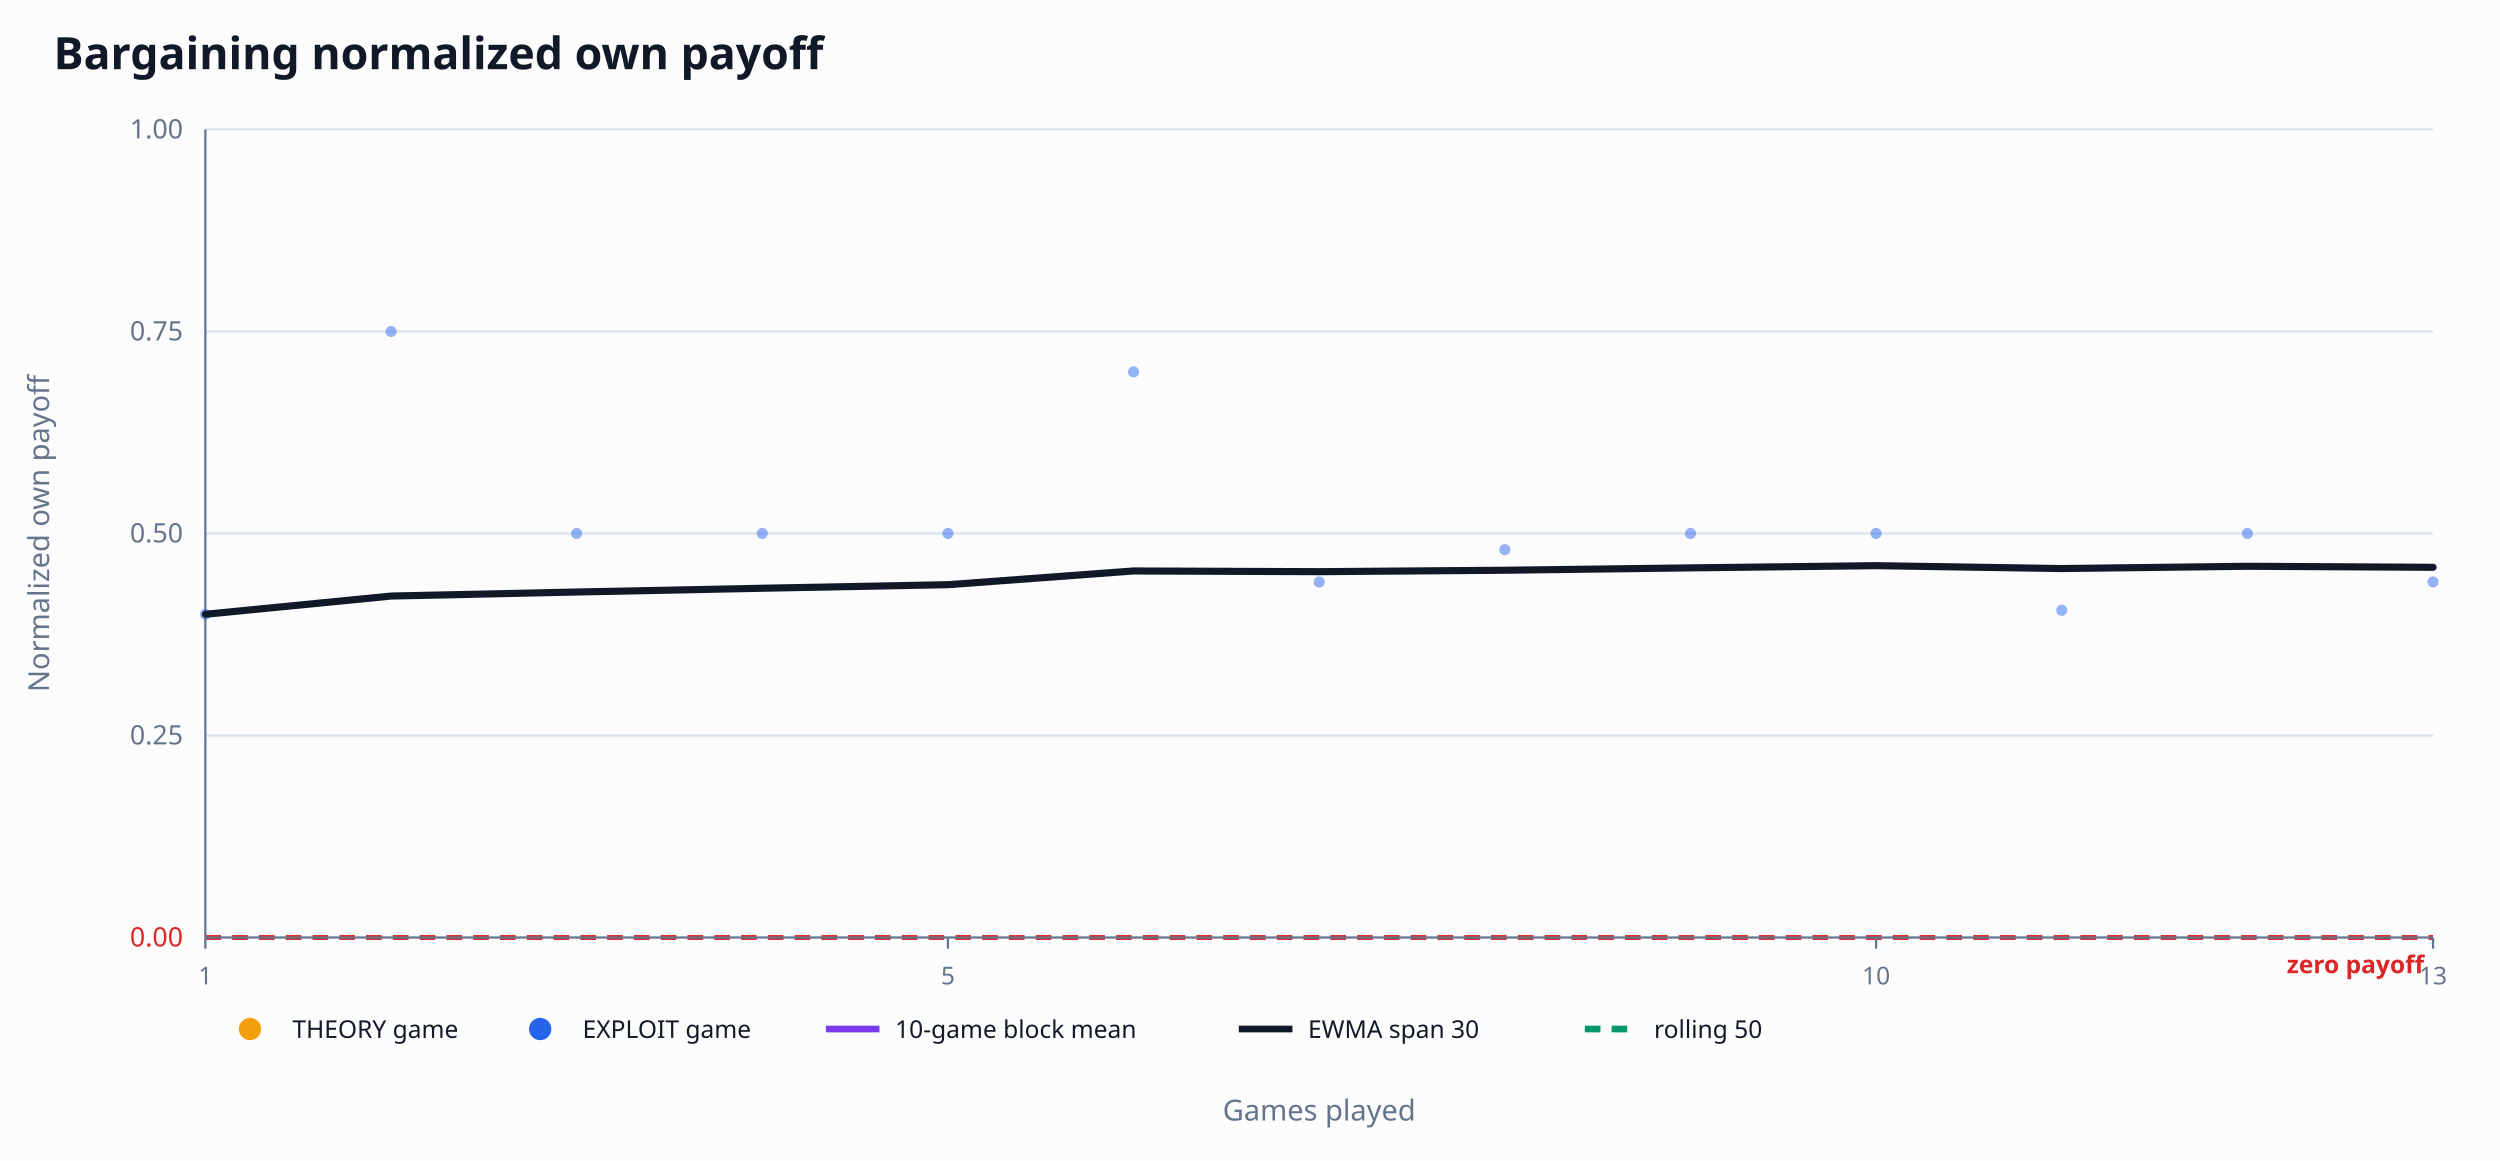
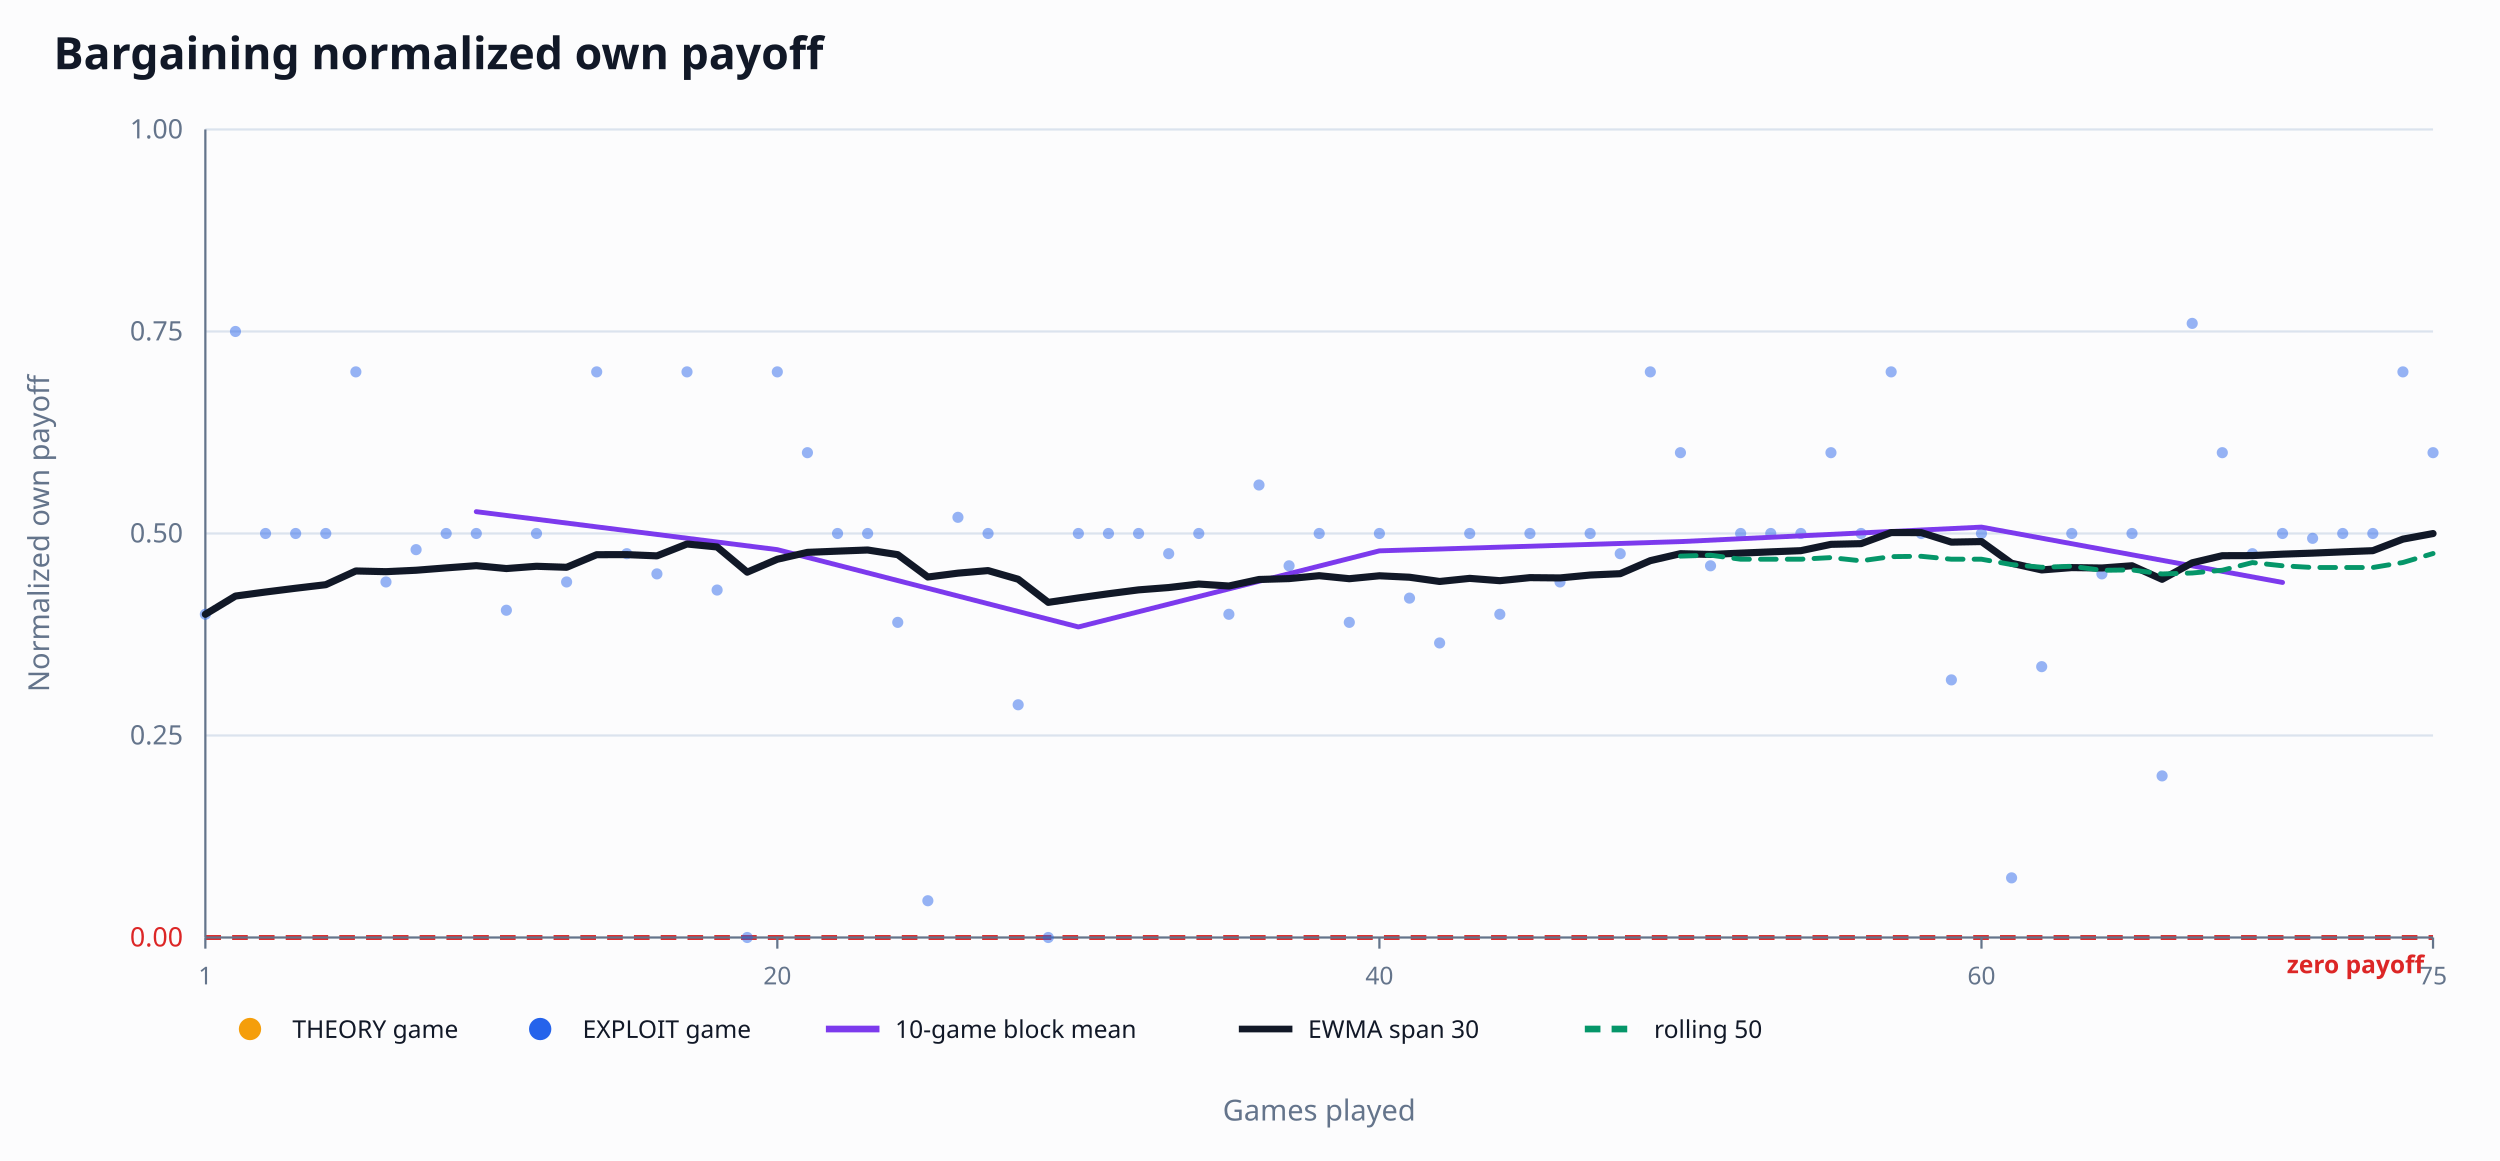
<svg xmlns="http://www.w3.org/2000/svg" width="1120" height="520" viewBox="0 0 1120 520">
  <rect width="100%" height="100%" fill="#fcfcfd" />
  <text x="24" y="31" font-family="system-ui,sans-serif" font-size="20" font-weight="700" fill="#111827">Bargaining normalized own payoff</text>
  <line x1="92" y1="420.00" x2="1090" y2="420.00" stroke="#dc2626" stroke-width="2.2" stroke-dasharray="7,5" />
  <text x="82" y="424.00" text-anchor="end" font-family="system-ui,sans-serif" font-size="12" fill="#dc2626">0.00</text>
  <line x1="92" y1="329.50" x2="1090" y2="329.50" stroke="#dbe3ee" stroke-width="1" />
  <text x="82" y="333.50" text-anchor="end" font-family="system-ui,sans-serif" font-size="12" fill="#64748b">0.25</text>
  <line x1="92" y1="239.00" x2="1090" y2="239.00" stroke="#dbe3ee" stroke-width="1" />
  <text x="82" y="243.00" text-anchor="end" font-family="system-ui,sans-serif" font-size="12" fill="#64748b">0.50</text>
  <line x1="92" y1="148.50" x2="1090" y2="148.50" stroke="#dbe3ee" stroke-width="1" />
  <text x="82" y="152.50" text-anchor="end" font-family="system-ui,sans-serif" font-size="12" fill="#64748b">0.75</text>
  <line x1="92" y1="58.00" x2="1090" y2="58.00" stroke="#dbe3ee" stroke-width="1" />
  <text x="82" y="62.00" text-anchor="end" font-family="system-ui,sans-serif" font-size="12" fill="#64748b">1.00</text>
  <line x1="92.00" y1="420" x2="92.00" y2="425" stroke="#64748b" />
  <text x="92.00" y="441" text-anchor="middle" font-family="system-ui,sans-serif" font-size="11" fill="#64748b">1</text>
-   <line x1="424.67" y1="420" x2="424.67" y2="425" stroke="#64748b" />
-   <text x="424.67" y="441" text-anchor="middle" font-family="system-ui,sans-serif" font-size="11" fill="#64748b">5</text>
-   <line x1="840.50" y1="420" x2="840.50" y2="425" stroke="#64748b" />
-   <text x="840.50" y="441" text-anchor="middle" font-family="system-ui,sans-serif" font-size="11" fill="#64748b">10</text>
+   <line x1="348.24" y1="420" x2="348.24" y2="425" stroke="#64748b" />
+   <text x="348.24" y="441" text-anchor="middle" font-family="system-ui,sans-serif" font-size="11" fill="#64748b">20</text>
+   <line x1="617.97" y1="420" x2="617.97" y2="425" stroke="#64748b" />
+   <text x="617.97" y="441" text-anchor="middle" font-family="system-ui,sans-serif" font-size="11" fill="#64748b">40</text>
+   <line x1="887.70" y1="420" x2="887.70" y2="425" stroke="#64748b" />
+   <text x="887.70" y="441" text-anchor="middle" font-family="system-ui,sans-serif" font-size="11" fill="#64748b">60</text>
  <line x1="1090.00" y1="420" x2="1090.00" y2="425" stroke="#64748b" />
-   <text x="1090.00" y="441" text-anchor="middle" font-family="system-ui,sans-serif" font-size="11" fill="#64748b">13</text>
+   <text x="1090.00" y="441" text-anchor="middle" font-family="system-ui,sans-serif" font-size="11" fill="#64748b">75</text>
  <line x1="92" y1="58" x2="92" y2="420" stroke="#64748b" />
  <line x1="92" y1="420" x2="1090" y2="420" stroke="#64748b" />
  <text x="591.00" y="502" text-anchor="middle" font-family="system-ui,sans-serif" font-size="13" fill="#64748b">Games played</text>
  <text x="22" y="239.00" text-anchor="middle" transform="rotate(-90 22 239.00)" font-family="system-ui,sans-serif" font-size="13" fill="#64748b">Normalized own payoff</text>
  <text x="1086" y="436.00" text-anchor="end" font-family="system-ui,sans-serif" font-size="11" font-weight="700" fill="#dc2626">zero payoff</text>
  <circle cx="92.00" cy="275.20" r="2.5" fill="#2563eb" opacity="0.48" />
-   <circle cx="175.17" cy="148.50" r="2.5" fill="#2563eb" opacity="0.48" />
-   <circle cx="258.33" cy="239.00" r="2.5" fill="#2563eb" opacity="0.48" />
-   <circle cx="341.50" cy="239.00" r="2.5" fill="#2563eb" opacity="0.48" />
-   <circle cx="424.67" cy="239.00" r="2.5" fill="#2563eb" opacity="0.48" />
-   <circle cx="507.83" cy="166.60" r="2.5" fill="#2563eb" opacity="0.48" />
-   <circle cx="591.00" cy="260.72" r="2.5" fill="#2563eb" opacity="0.48" />
-   <circle cx="674.17" cy="246.24" r="2.5" fill="#2563eb" opacity="0.48" />
-   <circle cx="757.33" cy="239.00" r="2.5" fill="#2563eb" opacity="0.48" />
-   <circle cx="840.50" cy="239.00" r="2.5" fill="#2563eb" opacity="0.48" />
-   <circle cx="923.67" cy="273.39" r="2.5" fill="#2563eb" opacity="0.48" />
-   <circle cx="1006.83" cy="239.00" r="2.5" fill="#2563eb" opacity="0.48" />
-   <circle cx="1090.00" cy="260.72" r="2.5" fill="#2563eb" opacity="0.48" />
-   <polyline points="840.50,229.23" fill="none" stroke="#7c3aed" stroke-width="2.2" stroke-linejoin="round" stroke-linecap="round" />
-   <polyline points="92.00,275.20 175.17,267.03 258.33,265.22 341.50,263.53 424.67,261.94 507.83,255.79 591.00,256.11 674.17,255.47 757.33,254.41 840.50,253.42 923.67,254.71 1006.83,253.69 1090.00,254.15" fill="none" stroke="#111827" stroke-width="3.2" stroke-linejoin="round" stroke-linecap="round" />
+   <circle cx="105.49" cy="148.50" r="2.5" fill="#2563eb" opacity="0.48" />
+   <circle cx="118.97" cy="239.00" r="2.5" fill="#2563eb" opacity="0.48" />
+   <circle cx="132.46" cy="239.00" r="2.5" fill="#2563eb" opacity="0.48" />
+   <circle cx="145.95" cy="239.00" r="2.5" fill="#2563eb" opacity="0.48" />
+   <circle cx="159.43" cy="166.60" r="2.5" fill="#2563eb" opacity="0.48" />
+   <circle cx="172.92" cy="260.72" r="2.5" fill="#2563eb" opacity="0.48" />
+   <circle cx="186.41" cy="246.24" r="2.5" fill="#2563eb" opacity="0.48" />
+   <circle cx="199.89" cy="239.00" r="2.5" fill="#2563eb" opacity="0.48" />
+   <circle cx="213.38" cy="239.00" r="2.5" fill="#2563eb" opacity="0.48" />
+   <circle cx="226.86" cy="273.39" r="2.5" fill="#2563eb" opacity="0.48" />
+   <circle cx="240.35" cy="239.00" r="2.5" fill="#2563eb" opacity="0.48" />
+   <circle cx="253.84" cy="260.72" r="2.5" fill="#2563eb" opacity="0.48" />
+   <circle cx="267.32" cy="166.60" r="2.5" fill="#2563eb" opacity="0.48" />
+   <circle cx="280.81" cy="248.05" r="2.5" fill="#2563eb" opacity="0.48" />
+   <circle cx="294.30" cy="257.10" r="2.5" fill="#2563eb" opacity="0.48" />
+   <circle cx="307.78" cy="166.60" r="2.5" fill="#2563eb" opacity="0.48" />
+   <circle cx="321.27" cy="264.34" r="2.5" fill="#2563eb" opacity="0.48" />
+   <circle cx="334.76" cy="420.00" r="2.5" fill="#2563eb" opacity="0.48" />
+   <circle cx="348.24" cy="166.60" r="2.5" fill="#2563eb" opacity="0.48" />
+   <circle cx="361.73" cy="202.80" r="2.5" fill="#2563eb" opacity="0.48" />
+   <circle cx="375.22" cy="239.00" r="2.5" fill="#2563eb" opacity="0.48" />
+   <circle cx="388.70" cy="239.00" r="2.5" fill="#2563eb" opacity="0.48" />
+   <circle cx="402.19" cy="278.82" r="2.5" fill="#2563eb" opacity="0.48" />
+   <circle cx="415.68" cy="403.53" r="2.5" fill="#2563eb" opacity="0.48" />
+   <circle cx="429.16" cy="231.76" r="2.5" fill="#2563eb" opacity="0.48" />
+   <circle cx="442.65" cy="239.00" r="2.5" fill="#2563eb" opacity="0.48" />
+   <circle cx="456.14" cy="315.74" r="2.5" fill="#2563eb" opacity="0.48" />
+   <circle cx="469.62" cy="420.00" r="2.5" fill="#2563eb" opacity="0.48" />
+   <circle cx="483.11" cy="239.00" r="2.5" fill="#2563eb" opacity="0.48" />
+   <circle cx="496.59" cy="239.00" r="2.5" fill="#2563eb" opacity="0.48" />
+   <circle cx="510.08" cy="239.00" r="2.5" fill="#2563eb" opacity="0.48" />
+   <circle cx="523.57" cy="248.05" r="2.5" fill="#2563eb" opacity="0.48" />
+   <circle cx="537.05" cy="239.00" r="2.5" fill="#2563eb" opacity="0.48" />
+   <circle cx="550.54" cy="275.20" r="2.5" fill="#2563eb" opacity="0.48" />
+   <circle cx="564.03" cy="217.28" r="2.5" fill="#2563eb" opacity="0.48" />
+   <circle cx="577.51" cy="253.48" r="2.5" fill="#2563eb" opacity="0.48" />
+   <circle cx="591.00" cy="239.00" r="2.5" fill="#2563eb" opacity="0.48" />
+   <circle cx="604.49" cy="278.82" r="2.5" fill="#2563eb" opacity="0.48" />
+   <circle cx="617.97" cy="239.00" r="2.5" fill="#2563eb" opacity="0.48" />
+   <circle cx="631.46" cy="267.96" r="2.5" fill="#2563eb" opacity="0.48" />
+   <circle cx="644.95" cy="288.05" r="2.5" fill="#2563eb" opacity="0.48" />
+   <circle cx="658.43" cy="239.00" r="2.5" fill="#2563eb" opacity="0.48" />
+   <circle cx="671.92" cy="275.20" r="2.5" fill="#2563eb" opacity="0.48" />
+   <circle cx="685.41" cy="239.00" r="2.5" fill="#2563eb" opacity="0.48" />
+   <circle cx="698.89" cy="260.72" r="2.5" fill="#2563eb" opacity="0.48" />
+   <circle cx="712.38" cy="239.00" r="2.5" fill="#2563eb" opacity="0.48" />
+   <circle cx="725.86" cy="248.05" r="2.5" fill="#2563eb" opacity="0.48" />
+   <circle cx="739.35" cy="166.60" r="2.5" fill="#2563eb" opacity="0.48" />
+   <circle cx="752.84" cy="202.80" r="2.5" fill="#2563eb" opacity="0.48" />
+   <circle cx="766.32" cy="253.48" r="2.5" fill="#2563eb" opacity="0.48" />
+   <circle cx="779.81" cy="239.00" r="2.5" fill="#2563eb" opacity="0.48" />
+   <circle cx="793.30" cy="239.00" r="2.5" fill="#2563eb" opacity="0.48" />
+   <circle cx="806.78" cy="239.00" r="2.5" fill="#2563eb" opacity="0.48" />
+   <circle cx="820.27" cy="202.80" r="2.5" fill="#2563eb" opacity="0.48" />
+   <circle cx="833.76" cy="239.00" r="2.5" fill="#2563eb" opacity="0.48" />
+   <circle cx="847.24" cy="166.60" r="2.5" fill="#2563eb" opacity="0.48" />
+   <circle cx="860.73" cy="239.00" r="2.5" fill="#2563eb" opacity="0.48" />
+   <circle cx="874.22" cy="304.59" r="2.5" fill="#2563eb" opacity="0.48" />
+   <circle cx="887.70" cy="239.00" r="2.5" fill="#2563eb" opacity="0.48" />
+   <circle cx="901.19" cy="393.28" r="2.5" fill="#2563eb" opacity="0.48" />
+   <circle cx="914.68" cy="298.66" r="2.5" fill="#2563eb" opacity="0.48" />
+   <circle cx="928.16" cy="239.00" r="2.5" fill="#2563eb" opacity="0.48" />
+   <circle cx="941.65" cy="257.10" r="2.5" fill="#2563eb" opacity="0.48" />
+   <circle cx="955.14" cy="239.00" r="2.5" fill="#2563eb" opacity="0.48" />
+   <circle cx="968.62" cy="347.60" r="2.5" fill="#2563eb" opacity="0.48" />
+   <circle cx="982.11" cy="144.88" r="2.5" fill="#2563eb" opacity="0.48" />
+   <circle cx="995.59" cy="202.80" r="2.5" fill="#2563eb" opacity="0.48" />
+   <circle cx="1009.08" cy="248.05" r="2.5" fill="#2563eb" opacity="0.48" />
+   <circle cx="1022.57" cy="239.00" r="2.5" fill="#2563eb" opacity="0.48" />
+   <circle cx="1036.05" cy="241.17" r="2.5" fill="#2563eb" opacity="0.48" />
+   <circle cx="1049.54" cy="239.00" r="2.5" fill="#2563eb" opacity="0.48" />
+   <circle cx="1063.03" cy="239.00" r="2.5" fill="#2563eb" opacity="0.48" />
+   <circle cx="1076.51" cy="166.60" r="2.5" fill="#2563eb" opacity="0.48" />
+   <circle cx="1090.00" cy="202.80" r="2.5" fill="#2563eb" opacity="0.48" />
+   <polyline points="213.38,229.23 348.24,246.24 483.11,280.87 617.97,246.78 752.84,242.64 887.70,236.15 1022.57,260.94" fill="none" stroke="#7c3aed" stroke-width="2.2" stroke-linejoin="round" stroke-linecap="round" />
+   <polyline points="92.00,275.20 105.49,267.03 118.97,265.22 132.46,263.53 145.95,261.94 159.43,255.79 172.92,256.11 186.41,255.47 199.89,254.41 213.38,253.42 226.86,254.71 240.35,253.69 253.84,254.15 267.32,248.50 280.81,248.47 294.30,249.03 307.78,243.71 321.27,245.04 334.76,256.33 348.24,250.54 361.73,247.46 375.22,246.91 388.70,246.40 402.19,248.49 415.68,258.50 429.16,256.77 442.65,255.62 456.14,259.50 469.62,269.86 483.11,267.87 496.59,266.00 510.08,264.26 523.57,263.22 537.05,261.65 550.54,262.53 564.03,259.61 577.51,259.21 591.00,257.91 604.49,259.26 617.97,257.95 631.46,258.60 644.95,260.50 658.43,259.11 671.92,260.15 685.41,258.78 698.89,258.91 712.38,257.62 725.86,257.01 739.35,251.17 752.84,248.05 766.32,248.40 779.81,247.80 793.30,247.23 806.78,246.70 820.27,243.87 833.76,243.55 847.24,238.59 860.73,238.61 874.22,242.87 887.70,242.62 901.19,252.34 914.68,255.33 928.16,254.28 941.65,254.46 955.14,253.46 968.62,259.53 982.11,252.14 995.59,248.95 1009.08,248.90 1022.57,248.26 1036.05,247.80 1049.54,247.23 1063.03,246.70 1076.51,241.53 1090.00,239.03" fill="none" stroke="#111827" stroke-width="3.2" stroke-linejoin="round" stroke-linecap="round" />
+   <polyline points="752.84,249.15 766.32,248.72 779.81,250.53 793.30,250.53 806.78,250.53 820.27,249.80 833.76,251.25 847.24,249.37 860.73,249.22 874.22,250.53 887.70,250.53 901.19,252.93 914.68,254.13 928.16,253.69 941.65,255.50 955.14,255.32 968.62,257.13 982.11,256.70 995.59,255.47 1009.08,252.03 1022.57,253.47 1036.05,254.24 1049.54,254.24 1063.03,254.24 1076.51,252.00 1090.00,247.98" fill="none" stroke="#059669" stroke-width="2.2" stroke-linejoin="round" stroke-linecap="round" stroke-dasharray="7,5" />
  <circle cx="112" cy="461" r="5" fill="#f59e0b" />
  <text x="131" y="465" font-family="system-ui,sans-serif" font-size="11" fill="#111827">THEORY game</text>
  <circle cx="242" cy="461" r="5" fill="#2563eb" />
  <text x="261" y="465" font-family="system-ui,sans-serif" font-size="11" fill="#111827">EXPLOIT game</text>
  <line x1="370" y1="461" x2="394" y2="461" stroke="#7c3aed" stroke-width="3" />
  <text x="401" y="465" font-family="system-ui,sans-serif" font-size="11" fill="#111827">10-game block mean</text>
  <line x1="555" y1="461" x2="579" y2="461" stroke="#111827" stroke-width="3" />
  <text x="586" y="465" font-family="system-ui,sans-serif" font-size="11" fill="#111827">EWMA span 30</text>
  <line x1="710" y1="461" x2="734" y2="461" stroke="#059669" stroke-width="3" stroke-dasharray="7,5" />
  <text x="741" y="465" font-family="system-ui,sans-serif" font-size="11" fill="#111827">rolling 50</text>
</svg>
